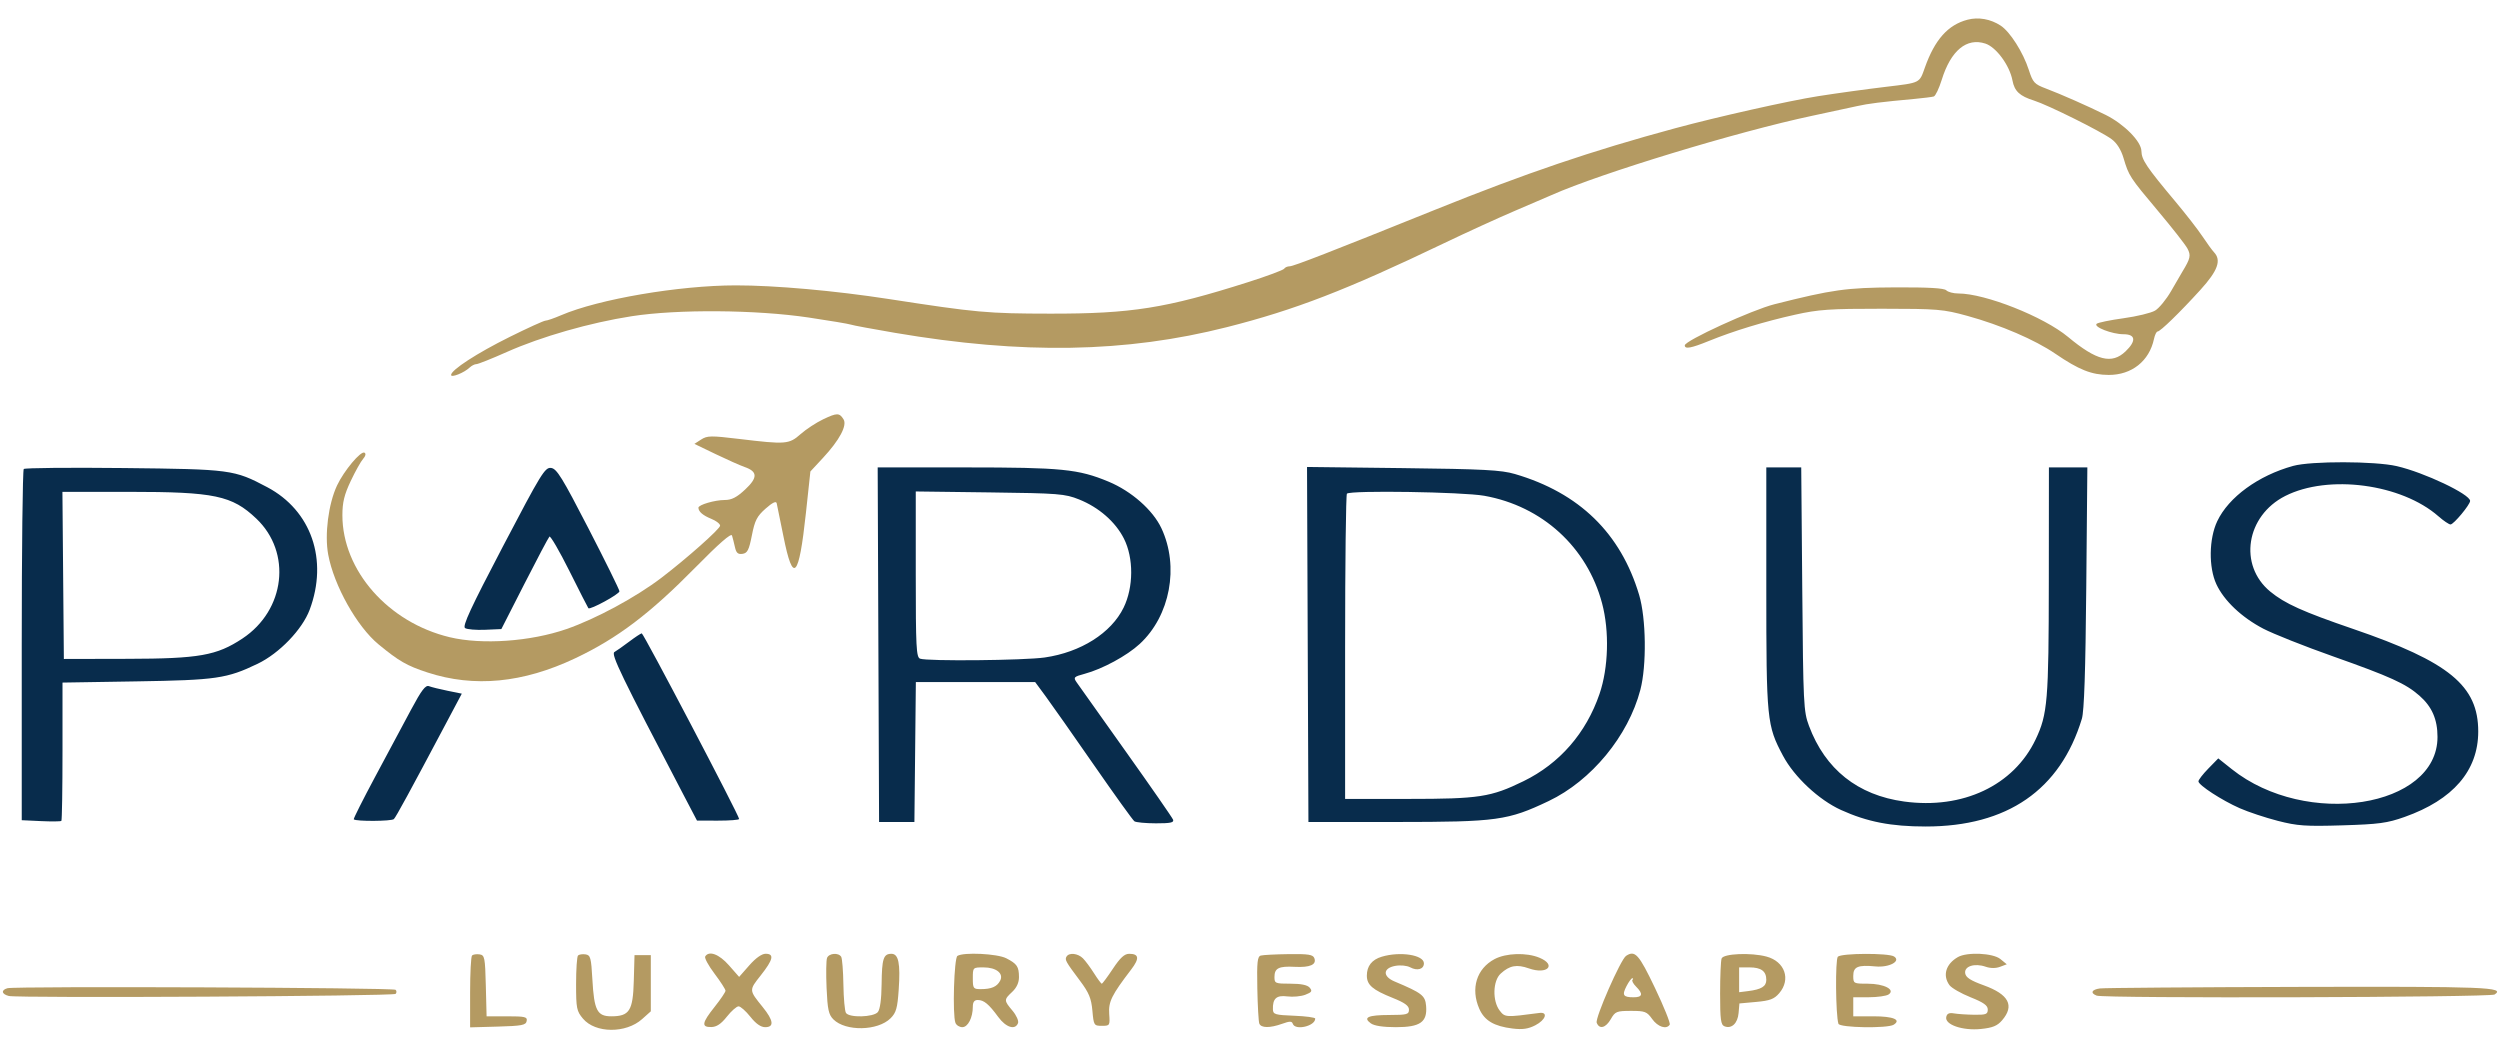
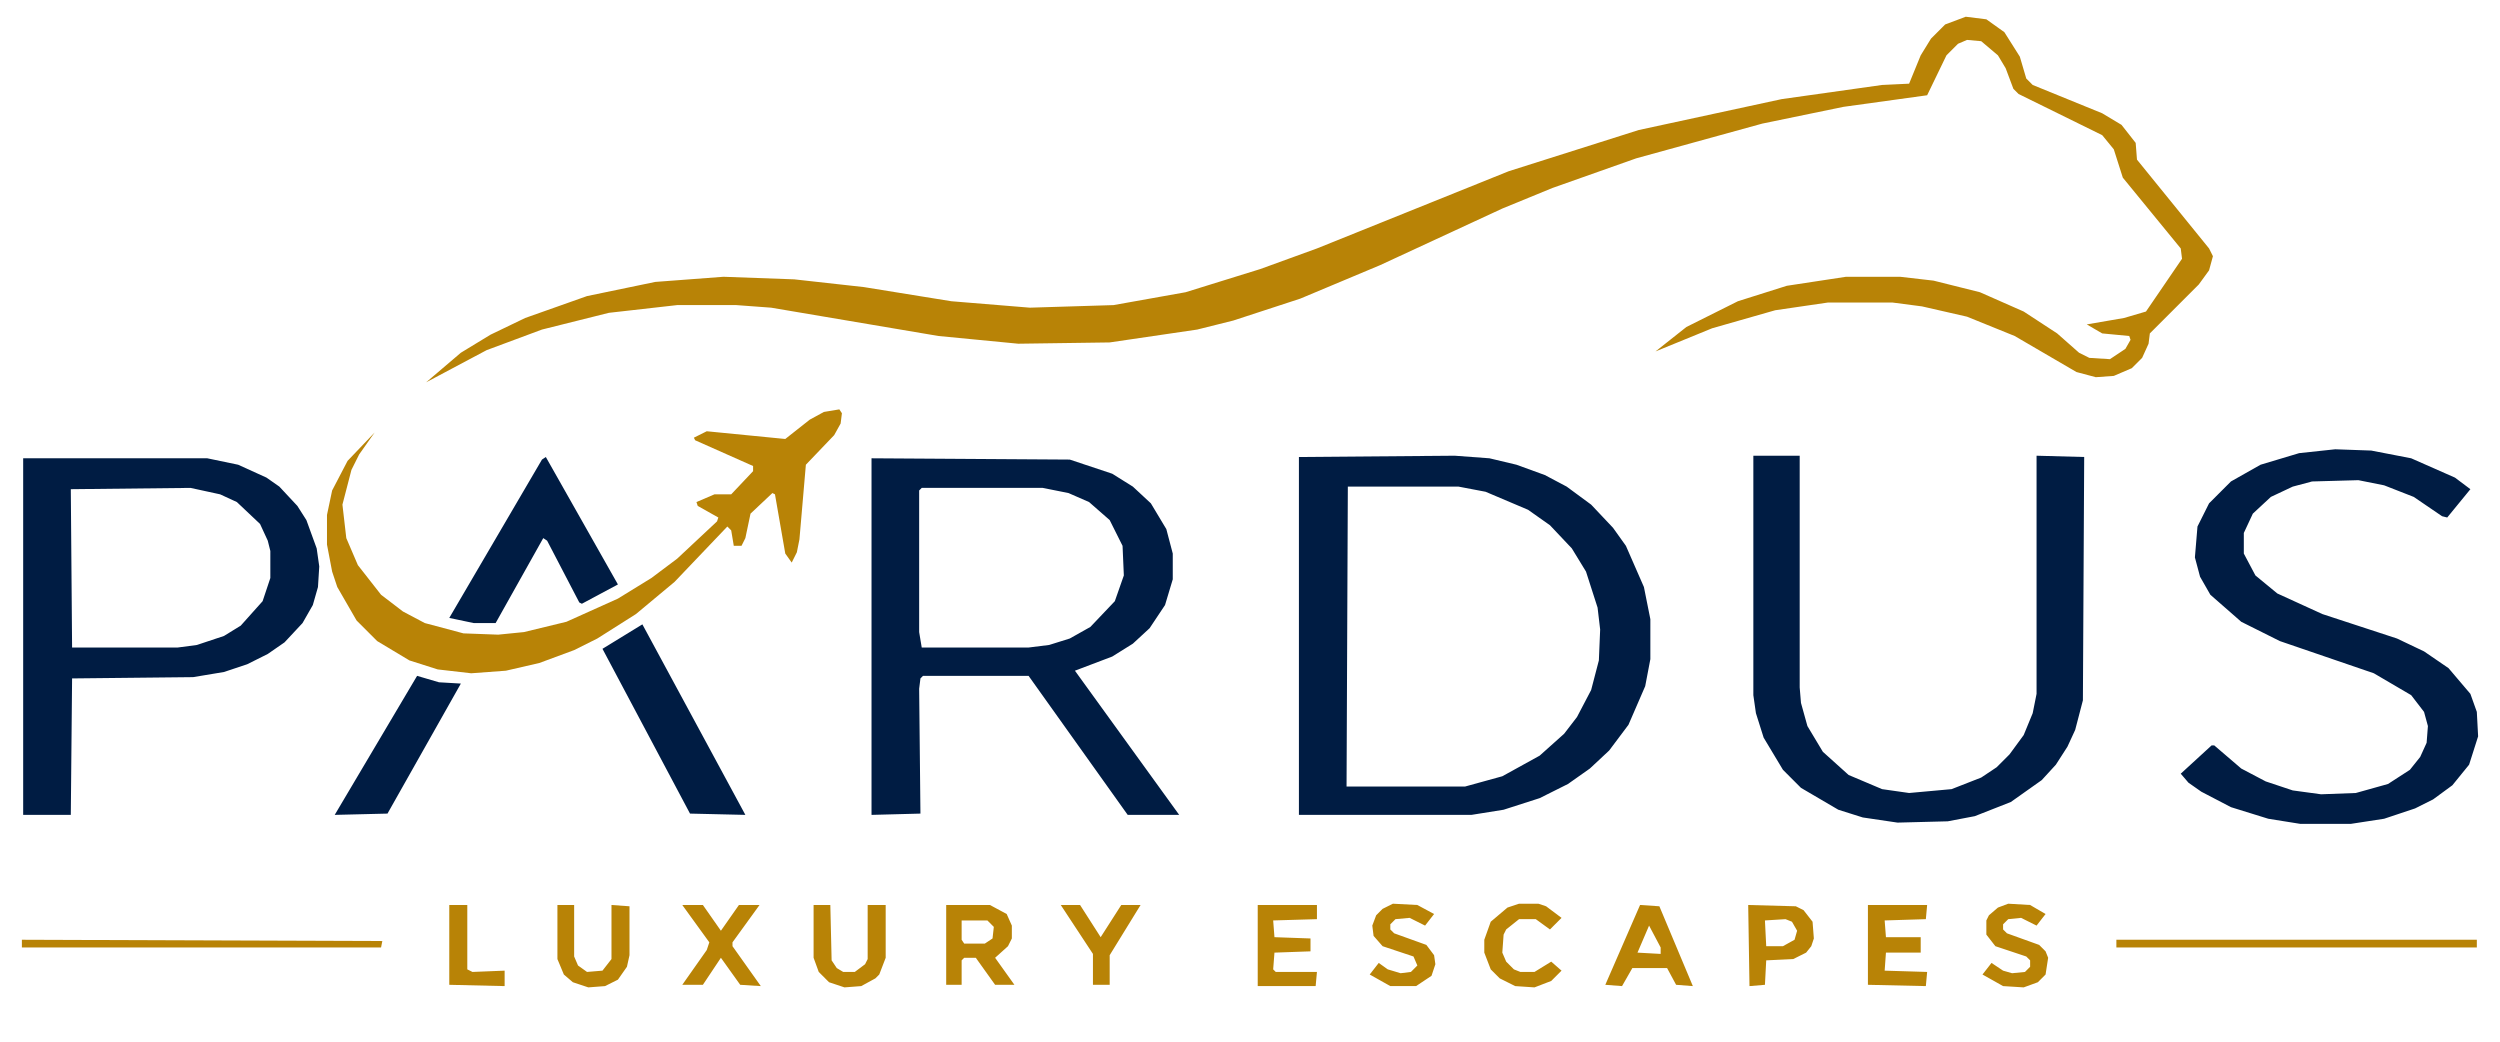
- <svg xmlns="http://www.w3.org/2000/svg" viewBox="0 0 920 385" fill-rule="evenodd">
-   <g fill="#B49A62">
-     <path d="M 724.037 7.258 C 716.857 9.144, 712.003 14.590, 708.360 24.849 C 706.291 30.675, 706.809 30.419, 694 31.954 C 686.428 32.862, 676.165 34.278, 669 35.404 C 658.348 37.078, 631.989 42.993, 616.500 47.185 C 585.691 55.524, 561.529 63.729, 528 77.240 C 489.423 92.785, 476.007 98, 474.596 98 C 473.783 98, 472.870 98.401, 472.567 98.892 C 472.264 99.382, 466.275 101.609, 459.258 103.841 C 429.064 113.444, 416.391 115.461, 386.500 115.423 C 363.360 115.394, 359.488 115.042, 327 110.029 C 307.148 106.966, 285.073 104.999, 270.741 105.016 C 249.800 105.040, 220.298 110.085, 206.495 116.002 C 203.932 117.101, 201.339 118, 200.734 118 C 200.129 118, 194.204 120.695, 187.567 123.988 C 175.538 129.958, 166 136.149, 166 137.988 C 166 139.104, 170.812 137.180, 172.821 135.262 C 173.548 134.568, 174.666 134, 175.306 134 C 175.946 134, 180.977 131.993, 186.485 129.540 C 199.186 123.884, 217.111 118.750, 232.500 116.362 C 249.327 113.751, 278.287 113.968, 297.612 116.851 C 305.373 118.009, 312.348 119.182, 313.112 119.458 C 313.875 119.733, 321.180 121.095, 329.345 122.485 C 376.340 130.483, 414.291 129.833, 451.500 120.391 C 476.605 114.020, 495.420 106.749, 531.265 89.567 C 539.644 85.550, 551.450 80.154, 557.500 77.576 C 563.550 74.998, 569.625 72.388, 571 71.776 C 589.032 63.751, 639.453 48.419, 667 42.585 C 673.875 41.129, 681.300 39.528, 683.500 39.027 C 687.406 38.137, 692.329 37.522, 704.500 36.404 C 707.800 36.101, 711.010 35.695, 711.633 35.503 C 712.256 35.310, 713.579 32.531, 714.573 29.326 C 717.903 18.592, 723.734 13.767, 730.628 16.042 C 734.618 17.359, 739.549 24.077, 740.587 29.611 C 741.329 33.566, 743.239 35.351, 748.500 37.004 C 753.625 38.615, 773.203 48.351, 777.079 51.217 C 778.990 52.630, 780.542 55.085, 781.445 58.126 C 783.411 64.747, 783.724 65.227, 794.208 77.705 C 799.372 83.851, 804.212 90.028, 804.963 91.431 C 806.332 93.989, 806.095 95.078, 803.102 100 C 802.601 100.825, 800.741 104.024, 798.970 107.109 C 797.198 110.193, 794.541 113.430, 793.065 114.302 C 791.589 115.174, 786.358 116.441, 781.441 117.117 C 776.523 117.794, 772.083 118.709, 771.573 119.151 C 770.261 120.288, 777.231 123, 781.468 123 C 785.937 123, 786.220 125.457, 782.195 129.313 C 777.159 134.138, 771.541 132.726, 761.059 124.003 C 752.084 116.533, 730.538 108, 720.651 108 C 718.863 108, 716.875 107.475, 716.233 106.833 C 715.425 106.025, 709.610 105.695, 697.283 105.758 C 679.503 105.849, 674.311 106.576, 653 111.959 C 644.684 114.060, 620 125.377, 620 127.089 C 620 128.571, 622.277 128.153, 628.919 125.455 C 638.016 121.758, 649.225 118.344, 660.561 115.816 C 669.187 113.893, 673.405 113.602, 692.500 113.615 C 713.118 113.630, 715.097 113.795, 724.005 116.248 C 736.280 119.629, 748.841 125.033, 756.371 130.173 C 765.047 136.095, 769.723 137.954, 776 137.974 C 784.476 138.002, 790.931 132.880, 792.664 124.750 C 792.986 123.237, 793.581 122, 793.986 122 C 794.987 122, 802.233 114.952, 809.775 106.642 C 816.175 99.590, 817.547 95.779, 814.750 92.821 C 814.063 92.095, 812.155 89.475, 810.511 87 C 808.867 84.525, 804.367 78.735, 800.511 74.134 C 789.922 61.497, 788.086 58.765, 788.041 55.579 C 787.992 52.061, 781.665 45.660, 774.918 42.300 C 768.644 39.176, 758.293 34.604, 752.873 32.564 C 748.652 30.975, 748.102 30.374, 746.592 25.701 C 744.513 19.262, 739.702 11.690, 736.256 9.432 C 732.531 6.991, 728.072 6.198, 724.037 7.258" />
-     <path d="M 302.904 154.311 C 300.377 155.515, 296.649 157.963, 294.620 159.750 C 290.342 163.519, 289.242 163.605, 272 161.528 C 261.646 160.281, 260.253 160.302, 258.021 161.744 L 255.542 163.346 263.274 167.076 C 267.527 169.128, 272.361 171.279, 274.016 171.856 C 278.846 173.540, 278.897 175.773, 274.204 180.151 C 271.098 183.048, 269.239 184, 266.688 184 C 263.040 184, 256.990 185.781, 257.015 186.848 C 257.049 188.289, 258.662 189.679, 261.750 190.928 C 263.538 191.651, 265 192.784, 265 193.445 C 265 194.615, 252.773 205.474, 243.391 212.635 C 234.037 219.775, 219.263 227.754, 208.471 231.493 C 195.200 236.091, 177.400 237.337, 165.514 234.500 C 142.865 229.093, 125.998 209.924, 126.001 189.593 C 126.001 184.869, 126.692 182.040, 129.075 177 C 130.765 173.425, 132.819 169.757, 133.639 168.849 C 134.537 167.855, 134.740 166.957, 134.149 166.592 C 132.824 165.773, 126.602 173.187, 124.039 178.640 C 120.852 185.421, 119.408 196.715, 120.783 204.111 C 122.901 215.499, 131.353 230.569, 139.298 237.123 C 146.791 243.305, 149.738 244.998, 157.297 247.465 C 174.515 253.086, 192.464 251.360, 211.721 242.232 C 227.248 234.872, 239.167 225.852, 256.041 208.692 C 264.516 200.073, 269.068 196.098, 269.372 197.052 C 269.625 197.848, 270.111 199.767, 270.452 201.315 C 270.931 203.495, 271.561 204.059, 273.244 203.815 C 275.059 203.552, 275.629 202.426, 276.694 197 C 277.771 191.520, 278.562 189.978, 281.736 187.172 C 284.234 184.963, 285.606 184.290, 285.816 185.172 C 285.990 185.902, 287.115 191.415, 288.316 197.422 C 291.849 215.093, 293.986 212.854, 296.579 188.770 L 298.223 173.500 302.865 168.500 C 308.969 161.925, 311.831 156.540, 310.414 154.295 C 308.886 151.872, 308.021 151.874, 302.904 154.311" />
-     <path d="M 173.709 351.624 C 173.319 352.014, 173 358.124, 173 365.202 L 173 378.070 183.238 377.785 C 192.060 377.539, 193.523 377.258, 193.812 375.750 C 194.107 374.208, 193.249 374, 186.606 374 L 179.066 374 178.783 362.750 C 178.520 352.295, 178.356 351.479, 176.459 351.208 C 175.336 351.047, 174.099 351.235, 173.709 351.624 M 212.709 351.624 C 212.319 352.014, 212 356.724, 212 362.090 C 212 371.082, 212.199 372.083, 214.543 374.868 C 219.096 380.279, 230.325 380.362, 236.294 375.029 L 239.500 372.164 239.500 361.832 L 239.500 351.500 236.500 351.500 L 233.500 351.500 233.235 361 C 232.929 371.981, 231.638 374, 224.924 374 C 219.758 374, 218.628 371.795, 218 360.500 C 217.550 352.396, 217.297 351.471, 215.459 351.208 C 214.336 351.047, 213.099 351.235, 212.709 351.624 M 259.512 351.981 C 259.179 352.520, 260.727 355.373, 262.953 358.321 C 265.179 361.270, 266.995 364.091, 266.989 364.591 C 266.984 365.091, 265.188 367.750, 263 370.500 C 258.286 376.424, 258.019 378.017, 261.750 377.954 C 263.708 377.921, 265.363 376.816, 267.496 374.120 C 269.144 372.037, 271.078 370.333, 271.794 370.333 C 272.510 370.333, 274.462 372.058, 276.132 374.167 C 278.151 376.716, 279.978 378, 281.584 378 C 284.976 378, 284.675 375.540, 280.679 370.603 C 275.590 364.315, 275.598 364.449, 279.957 358.936 C 284.539 353.138, 285.020 351.007, 281.750 350.985 C 280.342 350.975, 278.096 352.566, 275.750 355.235 L 272 359.500 268.250 355.235 C 264.632 351.120, 260.903 349.731, 259.512 351.981 M 304.351 352.529 C 304.028 353.370, 303.951 358.328, 304.179 363.548 C 304.527 371.501, 304.932 373.377, 306.683 375.127 C 311.192 379.637, 323.051 379.403, 327.742 374.712 C 329.781 372.673, 330.258 371, 330.720 364.250 C 331.387 354.520, 330.675 351, 328.040 351 C 325.101 351, 324.533 352.762, 324.432 362.194 C 324.373 367.701, 323.865 371.458, 323.047 372.444 C 321.456 374.361, 312.500 374.595, 311.314 372.750 C 310.872 372.063, 310.448 367.379, 310.371 362.342 C 310.295 357.306, 309.928 352.693, 309.557 352.092 C 308.556 350.473, 305.026 350.769, 304.351 352.529 M 352.334 351.772 C 351.091 352.563, 350.471 373.458, 351.603 376.407 C 351.939 377.283, 353.077 378, 354.132 378 C 356.205 378, 358 374.490, 358 370.435 C 358 368.752, 358.559 368, 359.809 368 C 362.076 368, 363.874 369.489, 367.358 374.250 C 370.189 378.119, 373.608 379.184, 374.633 376.515 C 374.946 375.698, 374.033 373.639, 372.601 371.938 C 369.404 368.138, 369.400 367.912, 372.500 365 C 374.127 363.472, 374.995 361.577, 374.985 359.576 C 374.965 355.699, 374.274 354.676, 370.300 352.640 C 366.984 350.941, 354.582 350.342, 352.334 351.772 M 392.500 352 C 391.767 353.185, 392.130 353.841, 397.437 360.922 C 400.742 365.331, 401.593 367.384, 402 371.922 C 402.486 377.342, 402.585 377.500, 405.500 377.500 C 408.422 377.500, 408.492 377.387, 408.189 373.142 C 407.867 368.637, 409.067 366.210, 416.286 356.768 C 419.395 352.702, 419.175 351, 415.538 351 C 413.806 351, 412.241 352.436, 409.544 356.500 C 407.536 359.525, 405.698 362, 405.459 362 C 405.220 362, 403.934 360.272, 402.601 358.160 C 401.267 356.048, 399.430 353.573, 398.517 352.660 C 396.671 350.814, 393.451 350.461, 392.500 352 M 463.984 351.644 C 462.723 351.987, 462.506 354.015, 462.692 363.697 C 462.815 370.099, 463.145 375.936, 463.426 376.669 C 464.067 378.339, 467.325 378.370, 471.842 376.750 C 474.629 375.750, 475.410 375.750, 475.746 376.750 C 476.614 379.332, 484 377.625, 484 374.842 C 484 374.425, 480.512 373.953, 476.250 373.792 C 469.291 373.530, 468.493 373.296, 468.433 371.500 C 468.297 367.449, 469.721 366.154, 473.735 366.678 C 475.806 366.949, 478.786 366.674, 480.359 366.068 C 482.736 365.152, 483.010 364.717, 481.986 363.483 C 481.154 362.480, 478.853 362, 474.878 362 C 469.313 362, 469 361.870, 469 359.559 C 469 356.273, 470.574 355.484, 476.500 355.795 C 482.107 356.089, 484.591 354.984, 483.677 352.601 C 483.173 351.288, 481.482 351.021, 474.281 351.116 C 469.452 351.180, 464.818 351.418, 463.984 351.644 M 508.501 352.066 C 504.853 353.154, 503 355.501, 503 359.036 C 503 362.453, 505.099 364.261, 512.500 367.223 C 516.944 369.001, 518.500 370.126, 518.500 371.562 C 518.500 373.298, 517.752 373.502, 511.317 373.516 C 503.439 373.533, 501.473 374.410, 504.443 376.582 C 505.698 377.500, 508.960 378, 513.691 378 C 522.650 378, 525.301 376.138, 524.807 370.193 C 524.487 366.348, 523.321 365.443, 513.167 361.166 C 508.776 359.317, 508.897 356.298, 513.395 355.454 C 515.340 355.089, 517.722 355.316, 518.973 355.985 C 521.578 357.380, 524 356.668, 524 354.507 C 524 351.414, 515.288 350.043, 508.501 352.066 M 550 352.951 C 543.375 356.477, 541.123 363.795, 544.376 371.226 C 546.280 375.577, 549.769 377.653, 556.594 378.496 C 560.270 378.950, 562.378 378.650, 565 377.301 C 568.815 375.338, 569.811 372.326, 566.500 372.765 C 554.042 374.416, 553.813 374.402, 551.892 371.903 C 549.155 368.343, 549.349 360.944, 552.250 358.289 C 555.538 355.280, 558.170 354.796, 562.651 356.377 C 569.379 358.751, 572.954 355.132, 566.532 352.449 C 561.791 350.468, 554.235 350.697, 550 352.951 M 598.386 351.765 C 596.405 353.072, 586.932 374.660, 587.589 376.371 C 588.564 378.912, 590.926 378.293, 592.797 375.006 C 594.374 372.234, 594.920 372.012, 600.182 372.006 C 605.357 372.001, 606.054 372.268, 608 375 C 610.079 377.920, 613.295 378.950, 614.458 377.068 C 614.775 376.555, 612.333 370.480, 609.032 363.568 C 603.088 351.120, 601.699 349.580, 598.386 351.765 M 633.557 352.711 C 633.251 353.510, 633 359.316, 633 365.613 C 633 375.291, 633.253 377.160, 634.636 377.691 C 637.251 378.694, 639.476 376.581, 639.802 372.783 L 640.105 369.268 646.291 368.707 C 651.339 368.250, 652.894 367.662, 654.739 365.517 C 659.122 360.421, 656.852 353.845, 650.079 352.021 C 644.398 350.492, 634.246 350.916, 633.557 352.711 M 676.330 352.070 C 675.340 353.060, 675.516 373.504, 676.542 376.750 C 677.006 378.219, 694.632 378.519, 696.878 377.096 C 699.772 375.264, 696.737 374, 689.441 374 L 682 374 682 370.500 L 682 367 687.750 366.985 C 690.913 366.976, 694.175 366.518, 695 365.966 C 697.624 364.210, 693.339 362, 687.309 362 C 682.125 362, 682 361.932, 682 359.117 C 682 355.747, 683.704 355.023, 690.172 355.643 C 695.205 356.126, 699.721 353.699, 696.995 351.976 C 694.925 350.667, 677.654 350.746, 676.330 352.070 M 720.500 352.208 C 716.059 354.755, 714.794 358.969, 717.401 362.534 C 718.172 363.588, 721.659 365.592, 725.151 366.987 C 729.970 368.912, 731.500 370.002, 731.500 371.512 C 731.500 373.241, 730.848 373.491, 726.500 373.428 C 723.750 373.389, 720.393 373.164, 719.041 372.928 C 717.278 372.621, 716.478 373.001, 716.214 374.269 C 715.630 377.078, 722.251 379.356, 728.993 378.665 C 733.269 378.227, 735.003 377.519, 736.750 375.495 C 741.436 370.066, 739.270 365.929, 729.983 362.576 C 725.140 360.827, 723.420 359.708, 723.185 358.153 C 722.794 355.566, 726.665 354.339, 730.738 355.759 C 732.476 356.365, 734.441 356.377, 736.005 355.791 L 738.500 354.857 736.139 352.928 C 733.428 350.713, 723.873 350.273, 720.500 352.208 M 358 360 C 358 363.753, 358.180 364, 360.918 364 C 364.832 364, 366.860 363.130, 368.026 360.952 C 369.464 358.264, 366.676 356, 361.929 356 C 358.012 356, 358 356.012, 358 360 M 640 360.567 L 640 365.135 643.250 364.731 C 648.186 364.118, 650 363.006, 650 360.593 C 650 357.402, 648.108 356, 643.800 356 L 640 356 640 360.567 M 598.566 362.873 C 596.827 366.236, 597.308 367, 601.167 367 C 604.474 367, 604.763 365.763, 602.083 363.083 C 601.029 362.029, 600.429 360.904, 600.750 360.583 C 601.071 360.262, 601.045 360, 600.692 360 C 600.340 360, 599.383 361.293, 598.566 362.873 M 2.750 363.661 C 0.304 364.340, 0.568 365.855, 3.250 366.520 C 6.643 367.362, 144.720 366.615, 145.584 365.750 C 145.996 365.337, 145.996 364.663, 145.584 364.250 C 144.771 363.436, 5.626 362.862, 2.750 363.661 M 772.750 363.748 C 769.706 364.174, 769.140 365.456, 771.582 366.393 C 774.347 367.454, 916.365 367.058, 918 365.985 C 922.119 363.281, 914.902 363, 846 363.179 C 807.225 363.281, 774.263 363.536, 772.750 363.748" />
-   </g>
-   <g fill="#082C4C">
-     <path d="M 843.899 171.448 C 831.069 174.986, 820.140 182.946, 815.943 191.810 C 812.882 198.274, 812.741 208.776, 815.630 215 C 818.443 221.057, 824.915 227.187, 832.904 231.359 C 836.532 233.253, 848.050 237.827, 858.500 241.522 C 879.610 248.988, 885.314 251.581, 890.352 256.004 C 894.961 260.051, 897 264.713, 897 271.205 C 897 297.288, 848.676 304.847, 821.297 283.047 L 816.322 279.086 812.661 282.835 C 810.647 284.897, 809.012 287.015, 809.026 287.542 C 809.063 288.942, 817.616 294.505, 824.204 297.415 C 827.341 298.800, 833.641 300.893, 838.204 302.066 C 845.457 303.931, 848.448 304.140, 862 303.727 C 875.426 303.318, 878.490 302.904, 884.898 300.636 C 902.721 294.329, 911.968 283.613, 911.990 269.239 C 912.017 252.359, 901.291 243.549, 866 231.465 C 847.441 225.111, 840.826 222.130, 835.447 217.696 C 823.679 207.996, 826.527 189.834, 840.963 182.519 C 856.837 174.475, 883.732 178.045, 897.354 190.006 C 899.230 191.653, 901.229 193, 901.798 193 C 902.945 193, 909 185.719, 909 184.340 C 909 181.878, 892.121 173.872, 882 171.532 C 873.976 169.677, 850.507 169.625, 843.899 171.448 M 8.742 172.592 C 8.334 173, 8 202.246, 8 237.585 L 8 301.836 15.088 302.168 C 18.986 302.351, 22.361 302.313, 22.588 302.083 C 22.814 301.854, 23 290.309, 23 276.428 L 23 251.189 50.250 250.749 C 79.634 250.275, 83.476 249.715, 94.829 244.259 C 102.783 240.436, 111.238 231.654, 113.954 224.394 C 120.839 205.991, 114.566 187.873, 98.333 179.279 C 86.135 172.821, 85.002 172.670, 45.492 172.241 C 25.687 172.026, 9.150 172.184, 8.742 172.592 M 185.078 201.079 C 173.174 223.807, 170.095 230.451, 171.148 231.137 C 171.892 231.621, 175.200 231.901, 178.500 231.759 L 184.500 231.500 193 214.826 C 197.675 205.656, 201.810 197.845, 202.190 197.470 C 202.569 197.095, 205.882 202.798, 209.553 210.144 C 213.224 217.490, 216.360 223.646, 216.522 223.825 C 217.157 224.525, 227.997 218.611, 227.958 217.588 C 227.934 216.989, 222.811 206.600, 216.573 194.500 C 206.886 175.712, 204.875 172.456, 202.795 172.201 C 200.549 171.925, 199.176 174.163, 185.078 201.079 M 323.243 237.250 L 323.500 302.500 330 302.500 L 336.500 302.500 336.767 276.750 L 337.034 251 358.985 251 L 380.937 251 384.808 256.250 C 386.937 259.137, 394.920 270.500, 402.549 281.500 C 410.178 292.500, 416.887 301.831, 417.460 302.235 C 418.032 302.639, 421.586 302.976, 425.357 302.985 C 430.731 302.997, 432.101 302.706, 431.692 301.640 C 431.405 300.892, 423.595 289.636, 414.335 276.625 C 405.076 263.614, 396.901 252.103, 396.168 251.045 C 394.940 249.270, 395.170 249.031, 399.143 247.961 C 405.710 246.193, 414.691 241.326, 419.404 236.982 C 430.614 226.649, 434.023 208.488, 427.399 194.391 C 424.250 187.687, 416.381 180.752, 407.949 177.247 C 396.815 172.618, 390.754 172.016, 355.243 172.008 L 322.986 172 323.243 237.250 M 481.243 237.172 L 481.500 302.500 514 302.491 C 550.911 302.480, 554.878 301.934, 569.891 294.796 C 585.617 287.319, 599.201 270.852, 603.647 253.876 C 606.004 244.874, 605.787 227.601, 603.207 218.945 C 596.434 196.225, 581.155 181.356, 557.464 174.431 C 552.438 172.962, 545.953 172.621, 516.243 172.265 L 480.985 171.843 481.243 237.172 M 650 216.290 C 650 264.992, 650.196 266.958, 656.150 278.129 C 660.308 285.931, 669.352 294.378, 677.504 298.074 C 687.144 302.446, 695.904 304.154, 708.678 304.154 C 738.682 304.154, 758.174 290.700, 766.129 264.500 C 766.974 261.717, 767.466 247.035, 767.745 216.250 L 768.147 172 761.073 172 L 754 172 753.965 213.750 C 753.928 257.961, 753.520 262.844, 749.095 272.136 C 741.030 289.069, 722.282 297.914, 700.713 294.961 C 683.629 292.622, 671.677 283.113, 665.700 267.106 C 663.714 261.787, 663.587 259.205, 663.231 216.750 L 662.854 172 656.427 172 L 650 172 650 216.290 M 23.236 211.750 L 23.500 242.500 47 242.449 C 73.301 242.391, 79.752 241.249, 89.230 234.971 C 105.001 224.525, 107.454 203.323, 94.335 190.856 C 85.378 182.345, 78.977 181, 47.436 181 L 22.971 181 23.236 211.750 M 337 211.321 C 337 238.179, 337.187 241.858, 338.582 242.393 C 341.169 243.386, 376.927 243.043, 384.469 241.953 C 397.729 240.037, 408.910 232.971, 413.487 223.615 C 417.171 216.086, 417.217 205.335, 413.596 198.189 C 410.469 192.019, 404.369 186.699, 397.079 183.786 C 391.880 181.709, 389.644 181.533, 364.250 181.207 L 337 180.857 337 211.321 M 495.667 181.667 C 495.300 182.033, 495 207.458, 495 238.167 L 495 294 518.290 294 C 544.342 294, 548.651 293.337, 560.645 287.482 C 573.949 280.988, 583.694 269.796, 588.632 255.338 C 591.920 245.710, 592.295 232.271, 589.561 222 C 584.059 201.322, 567.536 186.247, 546.206 182.444 C 538.234 181.022, 496.946 180.387, 495.667 181.667 M 231.500 236.151 C 229.300 237.809, 226.875 239.518, 226.111 239.950 C 224.755 240.716, 228.649 248.767, 251.401 292.245 L 256.500 301.989 264.250 301.995 C 268.512 301.998, 272 301.723, 272 301.385 C 272 300.114, 236.793 233.003, 236.161 233.068 C 235.797 233.106, 233.700 234.493, 231.500 236.151 M 151.258 261.190 C 148.517 266.310, 142.579 277.404, 138.062 285.841 C 133.545 294.279, 129.998 301.332, 130.180 301.514 C 130.992 302.326, 144.157 302.240, 144.951 301.418 C 145.779 300.560, 150.677 291.568, 164.308 265.882 L 169.942 255.265 164.721 254.207 C 161.850 253.625, 158.767 252.863, 157.871 252.514 C 156.606 252.021, 155.132 253.953, 151.258 261.190" />
-   </g>
+ <svg xmlns="http://www.w3.org/2000/svg" viewBox="0 0 1942 809" role="img" aria-label="Pardus Luxury Escapes">
+   <path fill="#b88306" fill-rule="evenodd" d="M1644,730 1644,736 1924,736 1924,730ZM17,736 296,736 297,731 17,730ZM1281,719 1290,736 1290,741 1272,740ZM1371,715 1387,714 1392,716 1396,723 1394,730 1385,735 1372,735ZM747,715 767,715 772,720 771,729 765,733 749,733 747,730ZM1451,703 1451,765 1496,766 1497,755 1464,754 1465,740 1492,740 1492,728 1465,728 1464,715 1496,714 1497,703ZM1395,704 1358,703 1359,766 1371,765 1372,746 1393,745 1403,740 1407,735 1409,729 1408,716 1401,707ZM1274,703 1247,765 1260,766 1268,752 1295,752 1302,765 1315,766 1289,704ZM977,703 977,766 1022,766 1023,755 991,755 989,753 990,740 1018,739 1018,729 990,728 989,715 1023,714 1023,703ZM824,703 849,741 849,765 862,765 862,742 886,703 871,703 855,728 839,703ZM735,703 735,765 747,765 747,746 749,744 758,744 773,765 788,765 773,744 783,735 786,729 786,719 782,710 769,703ZM632,703 632,744 636,755 644,763 656,767 669,766 680,760 683,757 688,744 688,703 674,703 674,745 672,749 664,755 655,755 650,752 646,746 645,703ZM530,703 551,732 549,738 530,765 546,765 560,744 575,765 591,766 569,735 569,732 590,703 574,703 560,723 546,703ZM433,703 433,745 438,757 445,763 457,767 470,766 480,761 487,751 489,742 489,704 475,703 475,745 468,754 456,755 449,750 446,743 446,703ZM349,703 349,765 392,766 392,754 367,755 363,753 363,703ZM1560,702 1552,705 1545,711 1543,715 1543,726 1550,735 1574,743 1577,746 1577,751 1573,755 1563,756 1556,754 1547,748 1540,757 1556,766 1572,767 1583,763 1589,757 1591,744 1589,739 1584,734 1559,725 1556,722 1556,718 1560,714 1570,713 1582,719 1589,710 1577,703ZM1180,702 1171,705 1158,716 1153,730 1153,740 1158,753 1165,760 1177,766 1192,767 1205,762 1213,754 1205,747 1192,755 1181,755 1176,753 1170,747 1167,740 1168,726 1170,722 1180,714 1193,714 1204,722 1213,713 1201,704 1195,702ZM1082,702 1074,706 1069,711 1066,719 1067,727 1074,735 1098,743 1101,750 1096,755 1088,756 1078,753 1071,748 1064,757 1080,766 1100,766 1112,758 1115,749 1114,742 1108,734 1083,725 1080,722 1080,718 1084,714 1095,713 1107,719 1114,710 1101,703ZM654,321 652,318 640,320 629,326 610,341 549,335 539,340 540,342 585,362 585,366 568,384 555,384 541,390 542,393 558,402 557,405 526,434 506,449 480,465 440,483 407,491 387,493 360,492 330,484 313,475 296,462 278,439 269,418 266,392 273,365 279,353 291,336 270,358 258,381 254,400 254,423 258,444 262,456 277,482 293,498 318,513 340,520 366,523 393,521 419,515 446,505 464,496 494,477 524,452 565,409 568,412 570,424 576,424 579,418 583,399 600,383 602,384 610,430 615,437 619,429 621,419 626,361 648,338 653,329ZM1719,199 1716,193 1660,124 1659,111 1648,97 1633,88 1579,66 1574,61 1569,44 1557,25 1543,15 1527,13 1511,19 1500,30 1492,43 1483,65 1462,66 1384,77 1273,101 1172,133 1023,193 979,209 921,227 865,237 800,239 739,234 671,223 617,217 562,215 509,219 456,230 408,247 381,260 358,274 331,297 378,272 421,256 473,243 526,237 572,237 599,239 729,261 791,267 862,266 930,256 958,249 1010,232 1072,206 1167,162 1206,146 1271,123 1369,96 1432,83 1497,74 1512,43 1521,34 1528,31 1539,32 1552,43 1558,53 1564,69 1568,73 1633,105 1642,116 1649,138 1694,193 1695,201 1667,242 1650,247 1621,252 1633,259 1654,261 1655,264 1651,271 1639,279 1623,278 1615,274 1598,259 1572,242 1538,227 1502,218 1476,215 1434,215 1388,222 1350,234 1310,254 1286,273 1330,255 1379,241 1420,235 1470,235 1493,238 1528,246 1565,261 1613,289 1628,293 1642,292 1656,286 1664,278 1669,267 1670,259 1708,221 1716,210Z" />
+   <path fill="#001c43" fill-rule="evenodd" d="M358,531 341,530 324,525 260,633 301,632ZM468,504 536,632 579,633 499,485ZM714,381 716,379 810,379 830,383 846,390 862,404 872,424 873,447 866,467 847,487 831,496 815,501 799,503 716,503 714,491ZM55,380 148,379 171,384 184,390 202,407 208,420 210,428 210,449 204,467 187,486 174,494 153,501 138,503 56,503ZM1047,378 1133,378 1154,382 1187,396 1204,408 1221,426 1232,444 1241,472 1243,489 1242,513 1236,536 1225,557 1215,570 1196,587 1167,603 1138,611 1046,611ZM677,356 677,633 715,632 714,535 715,527 717,525 799,525 876,633 916,633 835,521 864,510 880,500 893,488 905,470 911,450 911,430 906,411 894,391 880,378 864,368 831,357ZM207,371 185,361 161,356 18,356 18,633 55,633 56,527 150,526 174,522 192,516 208,508 221,499 235,484 243,470 247,456 248,440 246,426 238,404 231,393 217,378ZM424,355 421,357 349,480 368,484 385,484 422,418 425,420 450,468 452,469 480,454ZM1362,354 1362,540 1364,554 1370,573 1385,598 1399,612 1428,629 1447,635 1474,639 1513,638 1534,634 1562,623 1586,606 1597,594 1606,580 1612,567 1618,544 1619,355 1582,354 1582,539 1579,554 1572,571 1561,586 1551,596 1539,604 1516,613 1483,616 1462,613 1436,602 1416,584 1404,564 1399,546 1398,534 1398,354ZM1009,355 1009,633 1143,633 1168,629 1196,620 1218,609 1235,597 1250,583 1265,563 1278,533 1282,512 1282,481 1277,456 1263,424 1253,410 1236,392 1217,378 1200,369 1178,361 1157,356 1130,354ZM1873,356 1842,350 1814,349 1786,352 1756,361 1733,374 1716,391 1707,409 1705,433 1709,448 1717,462 1741,483 1771,498 1844,523 1873,540 1883,553 1886,564 1885,577 1880,588 1872,598 1855,609 1830,616 1803,617 1781,614 1760,607 1741,597 1720,579 1718,579 1694,601 1700,608 1710,615 1733,627 1762,636 1787,640 1826,640 1852,636 1876,628 1890,621 1905,610 1918,594 1925,572 1924,553 1919,539 1902,519 1883,506 1862,496 1804,477 1769,461 1752,447 1743,430 1743,414 1750,399 1764,386 1781,378 1796,374 1832,373 1852,377 1875,386 1897,401 1901,402 1919,380 1907,371Z" />
</svg>
